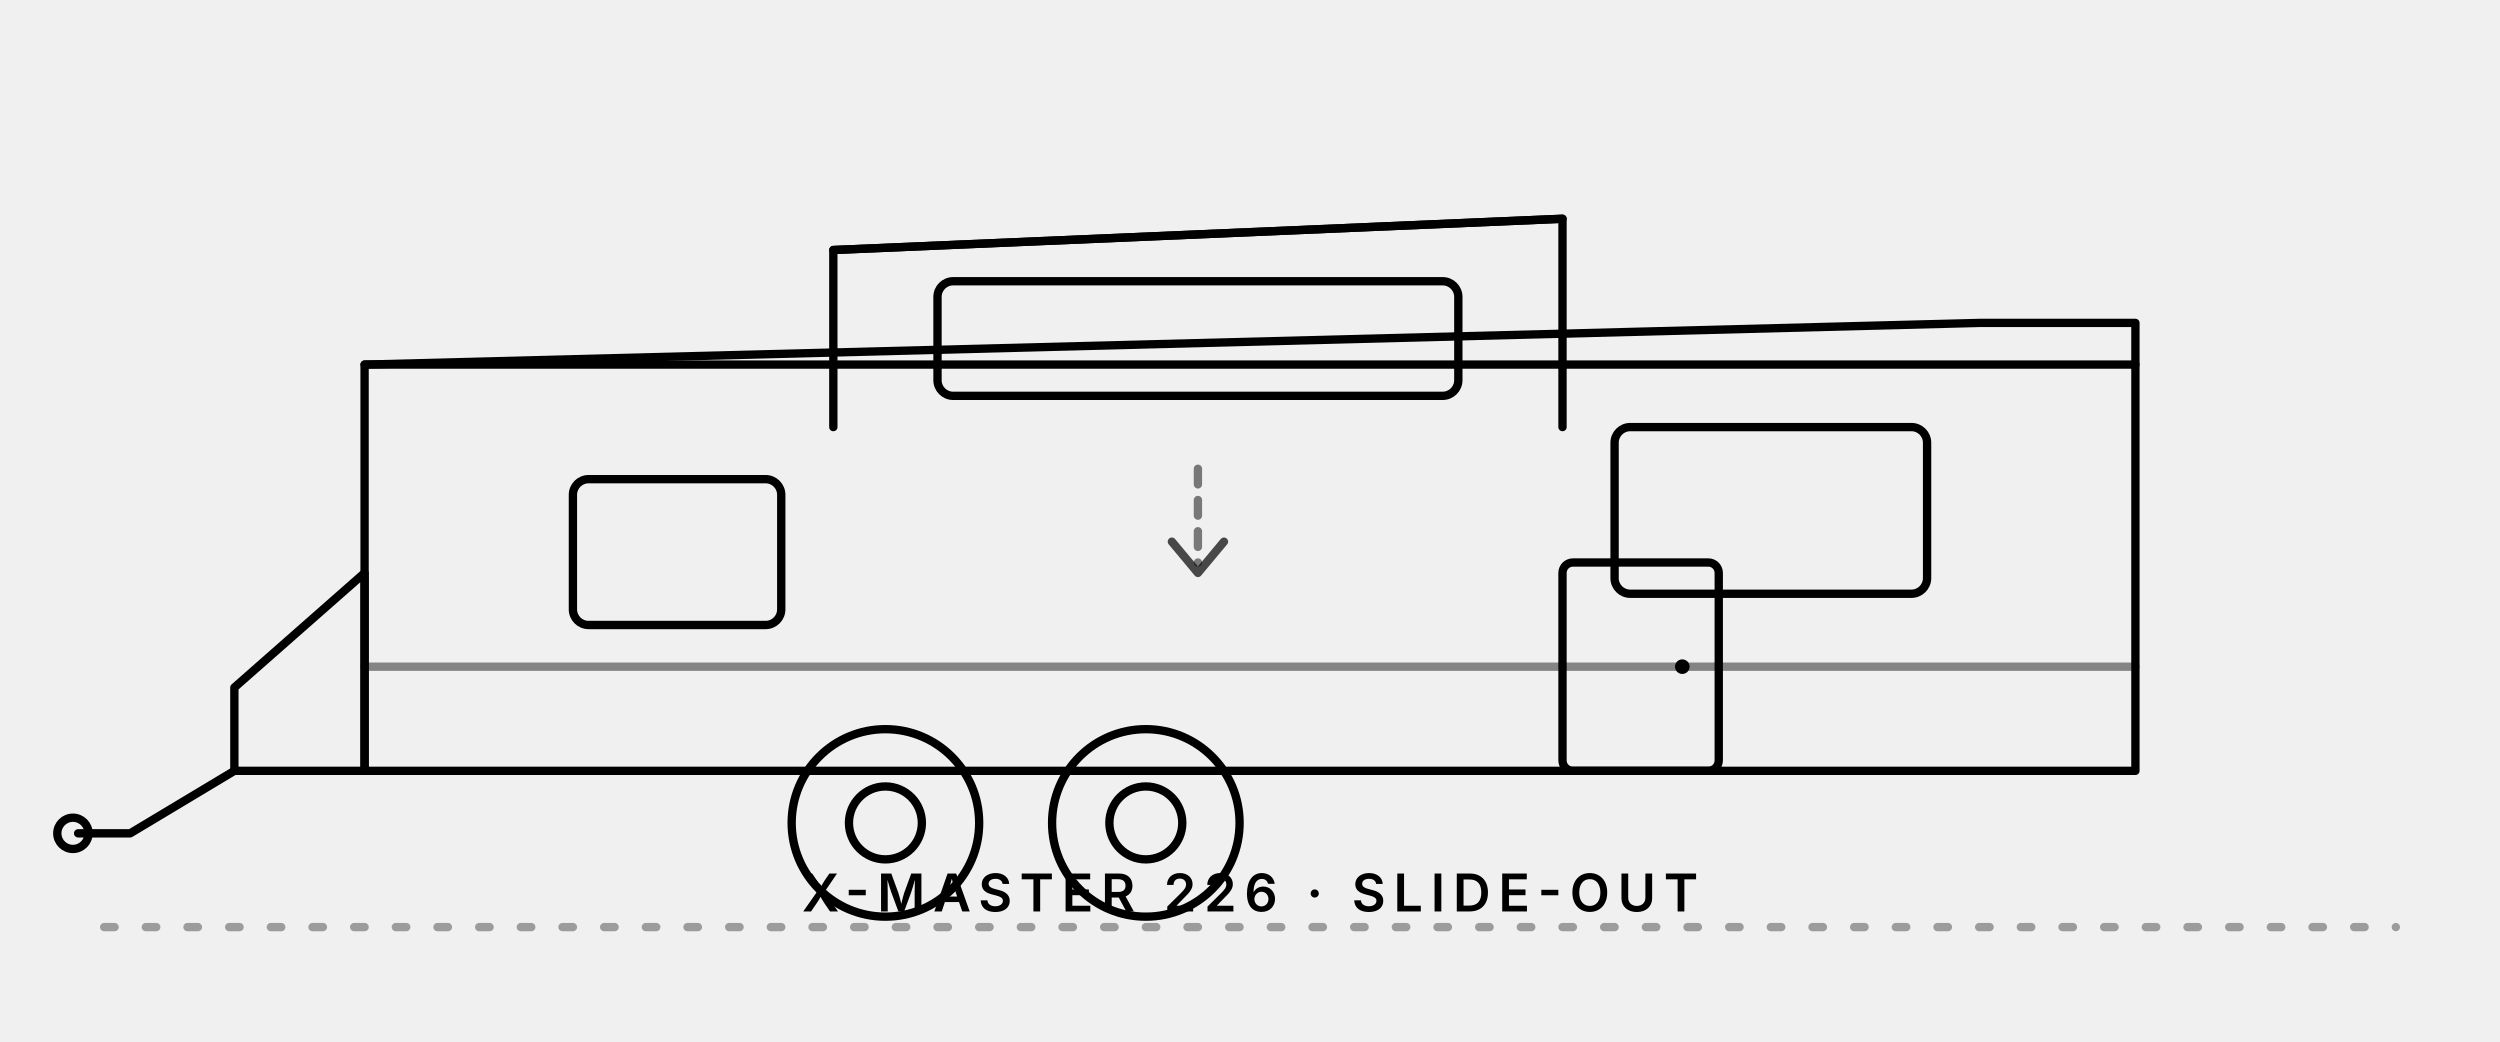
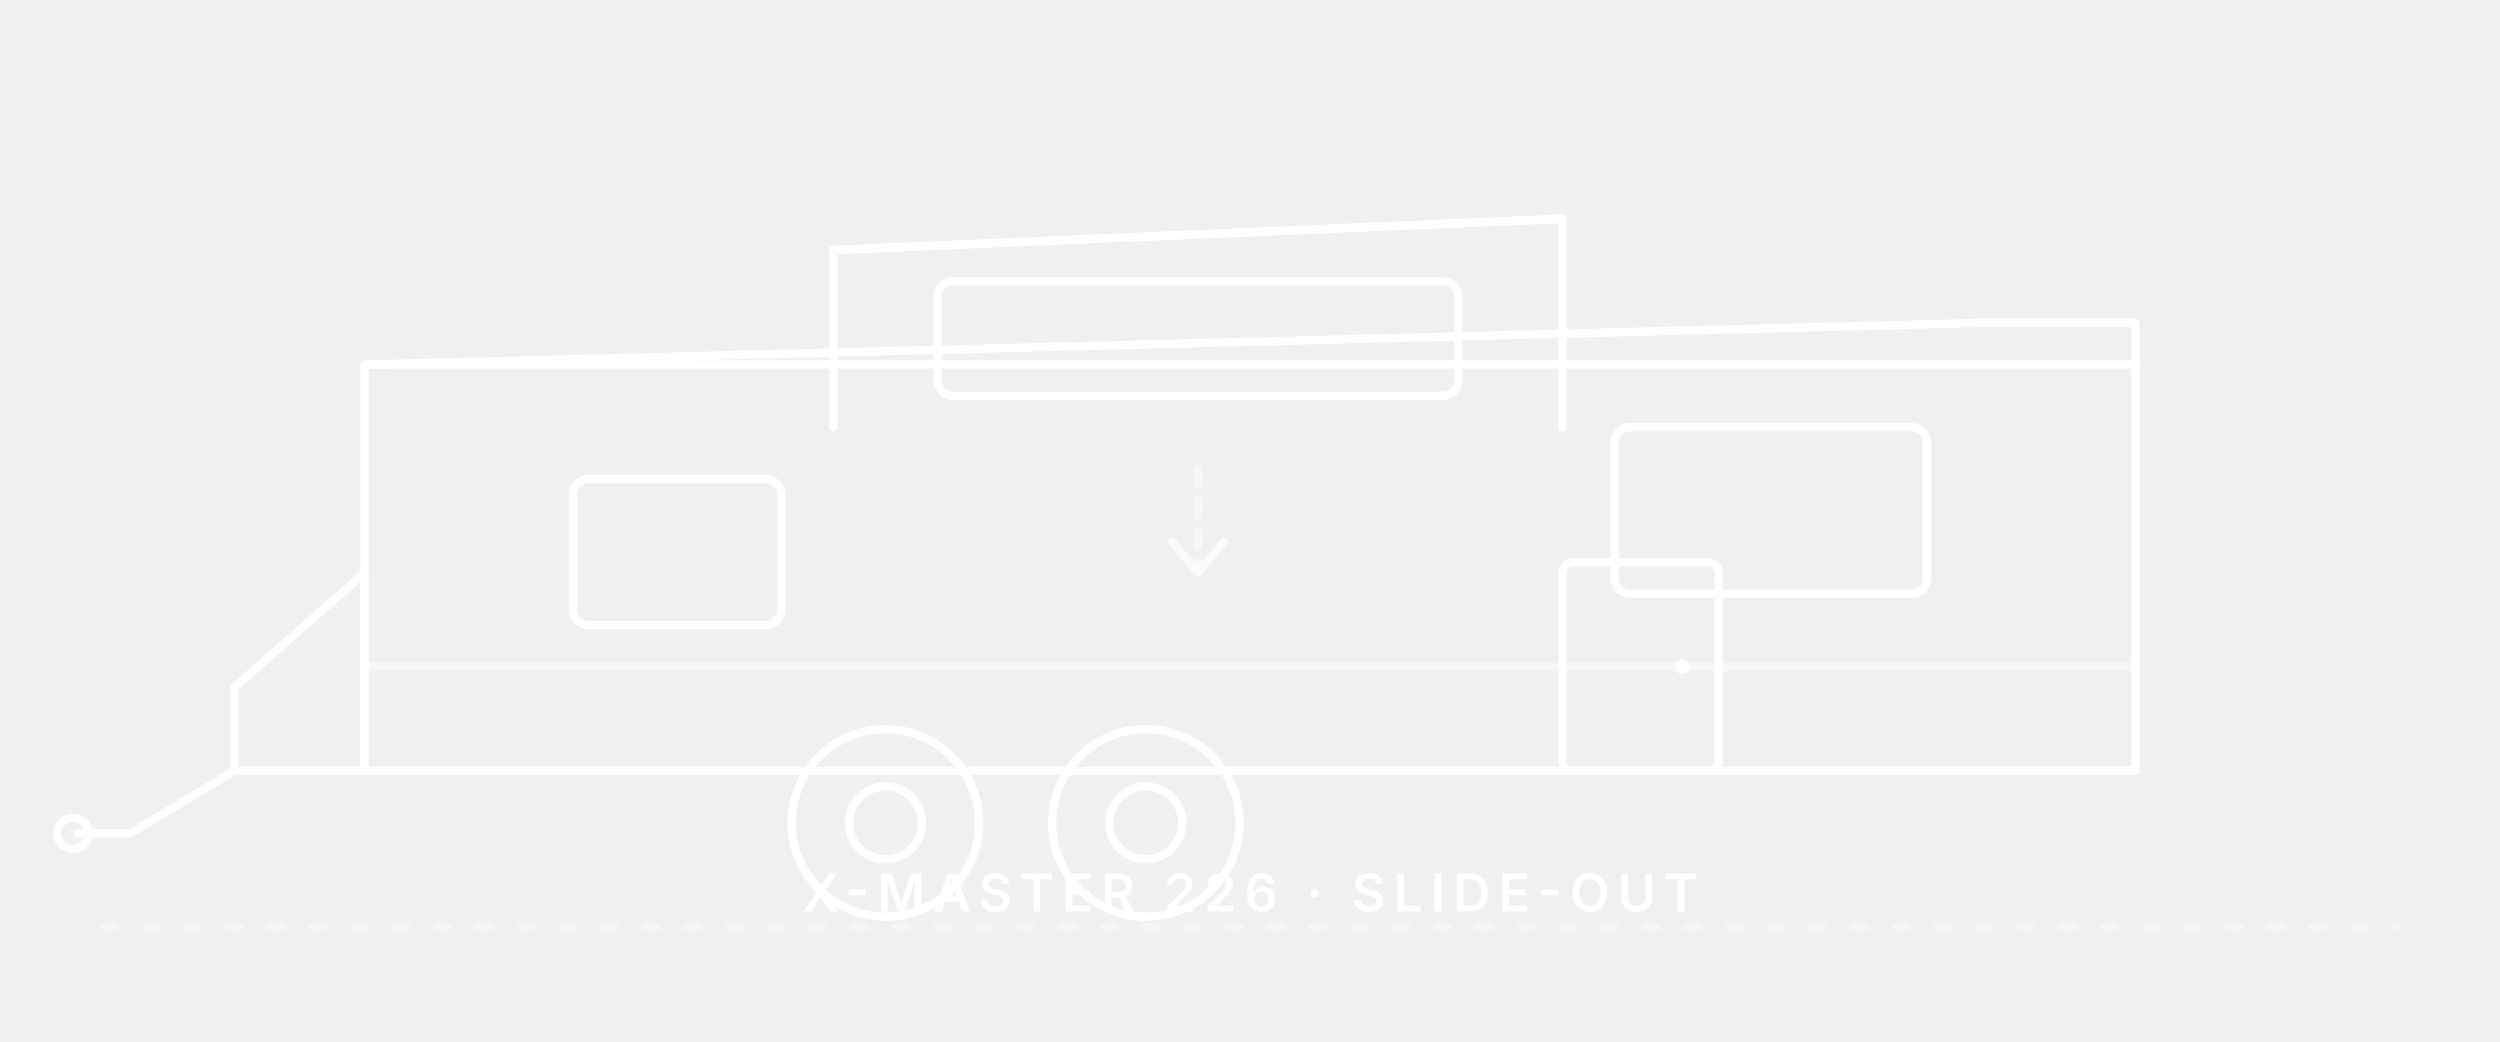
- <svg xmlns="http://www.w3.org/2000/svg" viewBox="0 0 480 200" fill="none" stroke="currentColor" stroke-width="1.6" stroke-linecap="round" stroke-linejoin="round" aria-hidden="true">
+ <svg xmlns="http://www.w3.org/2000/svg" viewBox="0 0 480 200" fill="none" stroke="#FFFFFF" stroke-width="1.6" stroke-linecap="round" stroke-linejoin="round" aria-hidden="true">
  <line x1="20" y1="178" x2="460" y2="178" stroke-dasharray="2 6" opacity="0.35" />
  <path d="M70 148 L70 70 L380 62 L410 62 L410 148 Z" />
  <path d="M70 148 L70 110 L45 132 L45 148 Z" />
  <line x1="70" y1="70" x2="410" y2="70" />
  <path d="M160 82 L160 48 L300 42 L300 82" />
  <line x1="160" y1="48" x2="300" y2="42" />
  <rect x="180" y="54" width="100" height="22" rx="3" />
  <path d="M230 90 L230 108" stroke-dasharray="3 3" opacity="0.5" />
  <path d="M225 104 L230 110 L235 104" opacity="0.7" />
  <rect x="110" y="92" width="40" height="28" rx="3" />
  <rect x="310" y="82" width="60" height="32" rx="3" />
  <rect x="300" y="108" width="30" height="40" rx="2" />
-   <circle cx="323" cy="128" r="1.4" fill="currentColor" stroke="none" />
+   <circle cx="323" cy="128" r="1.4" fill="#FFFFFF" stroke="none" />
  <line x1="70" y1="128" x2="410" y2="128" opacity="0.45" />
  <circle cx="170" cy="158" r="18" />
  <circle cx="170" cy="158" r="7" />
  <circle cx="220" cy="158" r="18" />
  <circle cx="220" cy="158" r="7" />
  <path d="M45 148 L25 160 L15 160" />
  <circle cx="14" cy="160" r="3" />
-   <text x="240" y="175" font-family="Inter, system-ui, sans-serif" font-size="10" font-weight="600" letter-spacing="0.15em" fill="currentColor" stroke="none" text-anchor="middle">X-MASTER 226 · SLIDE-OUT</text>
+   <text x="240" y="175" font-family="Inter, system-ui, sans-serif" font-size="10" font-weight="600" letter-spacing="0.15em" fill="#FFFFFF" stroke="none" text-anchor="middle">X-MASTER 226 · SLIDE-OUT</text>
</svg>
